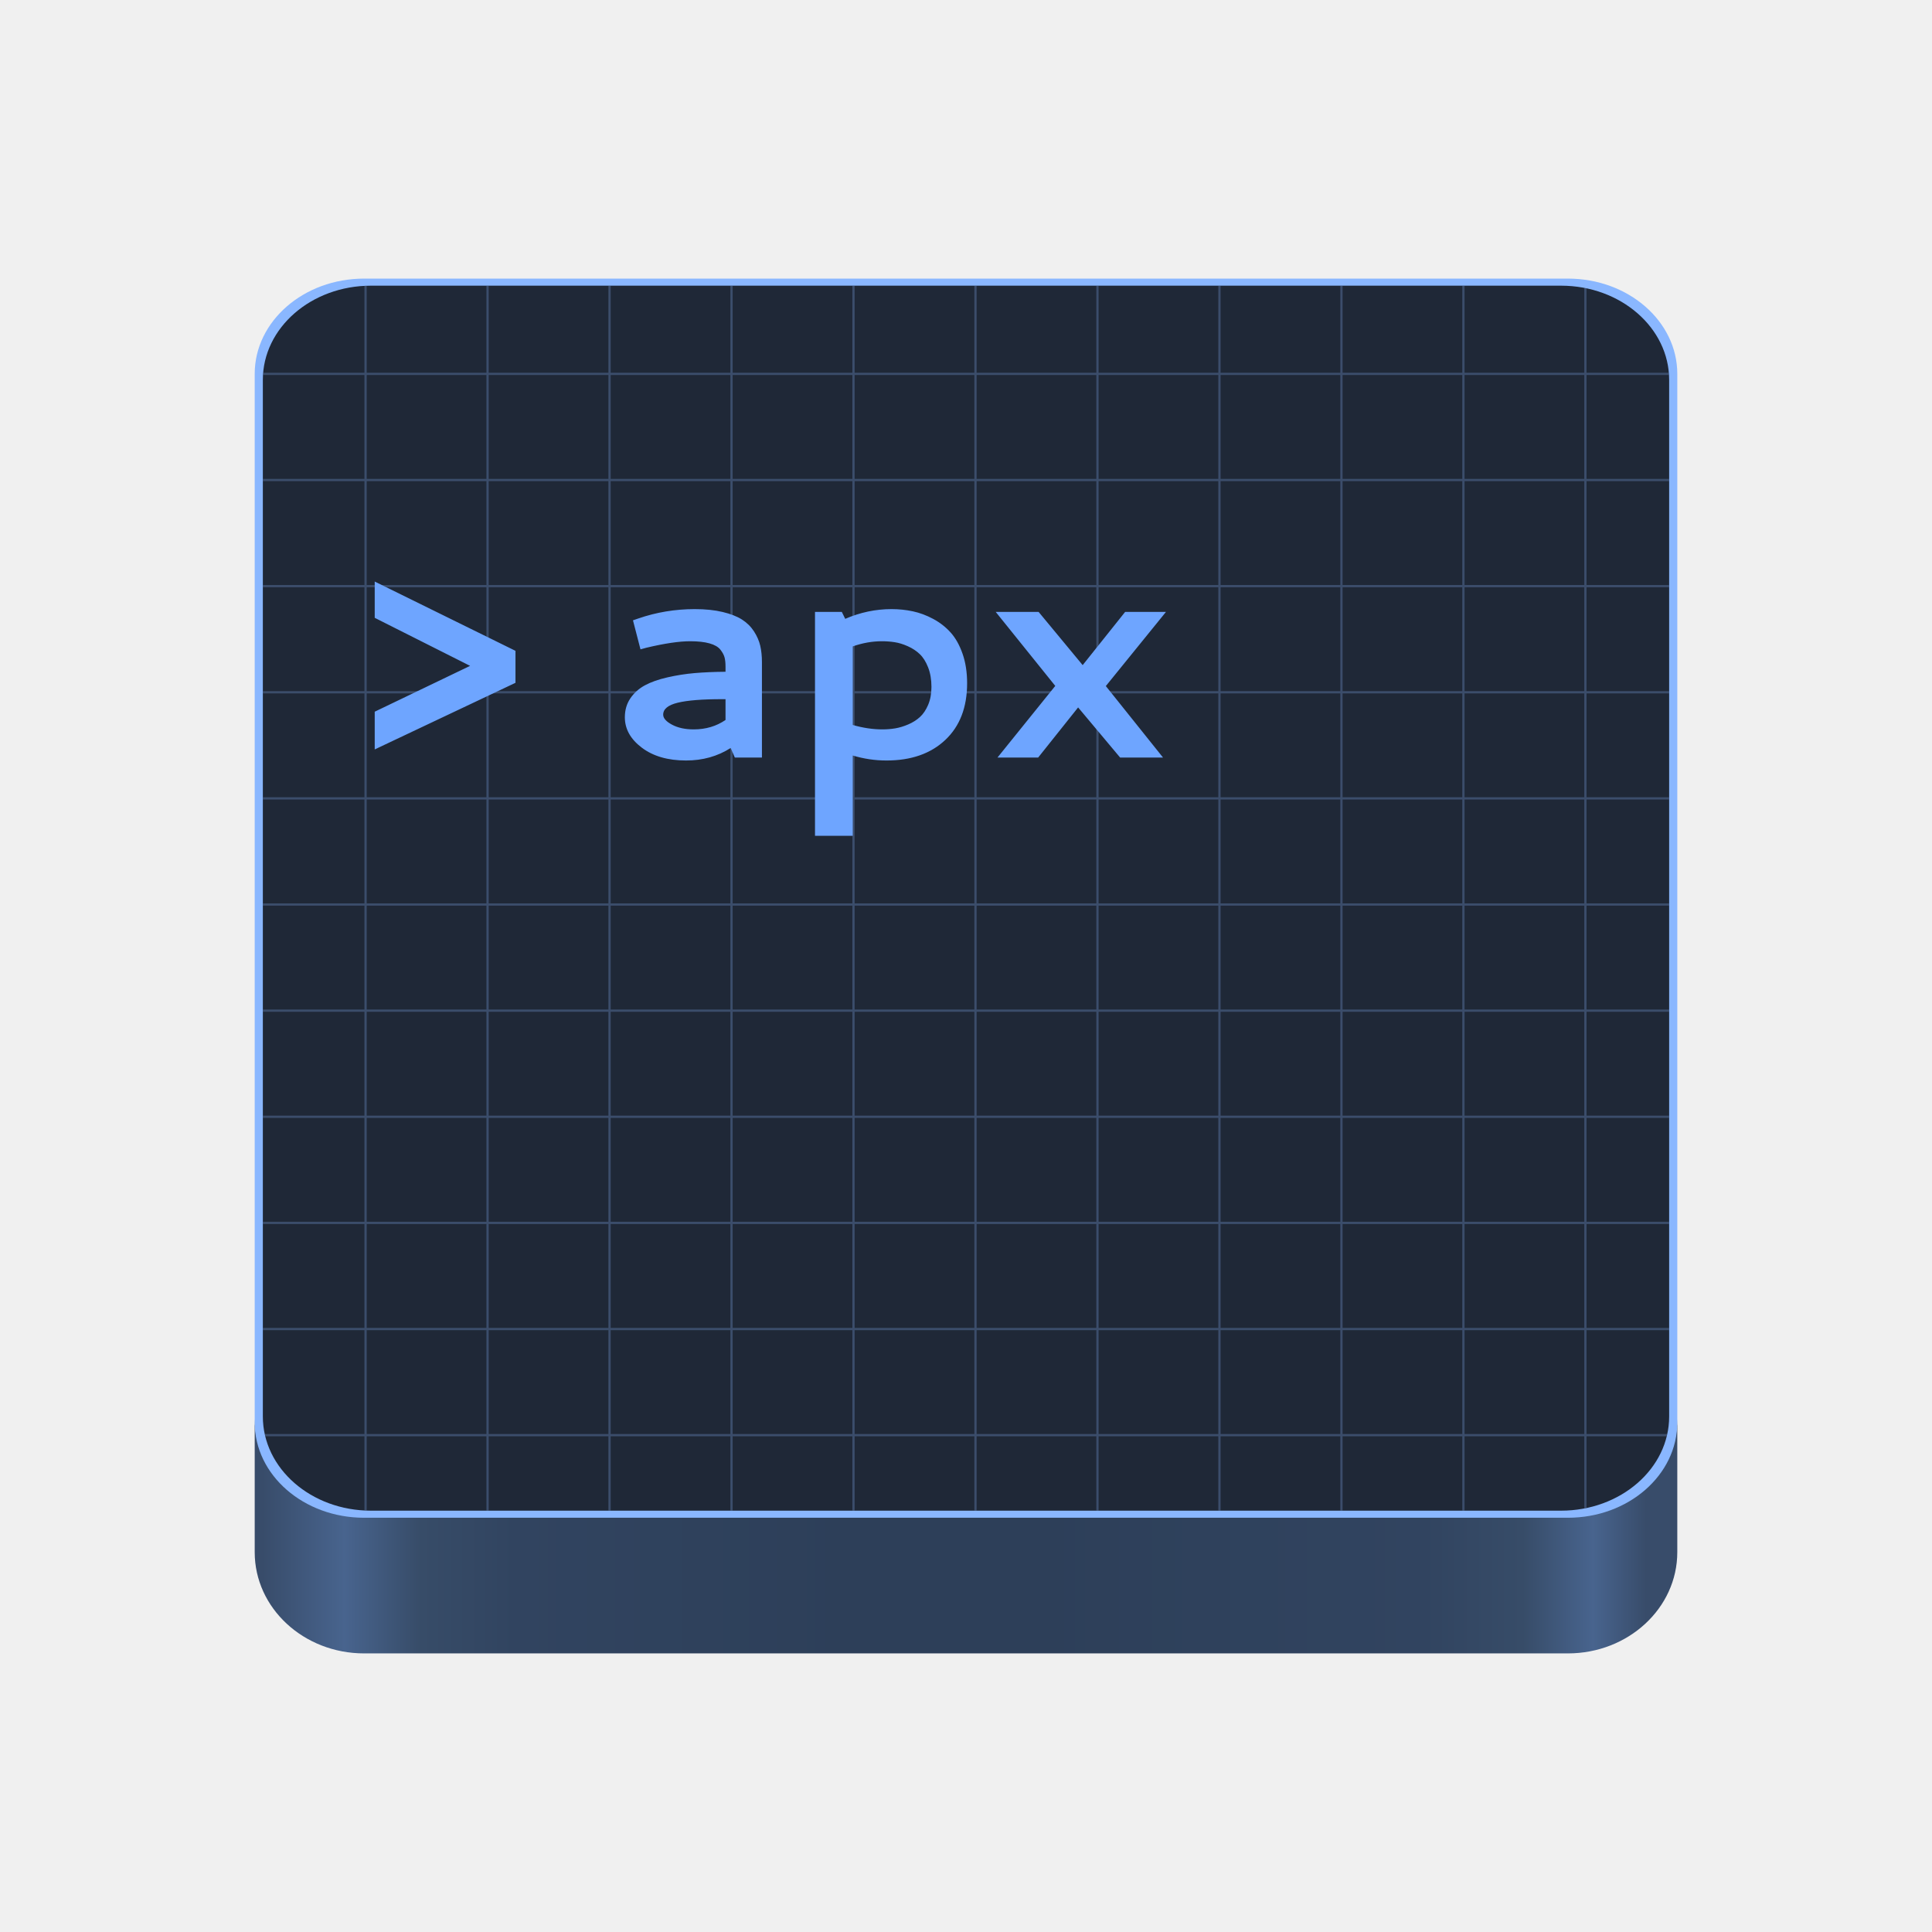
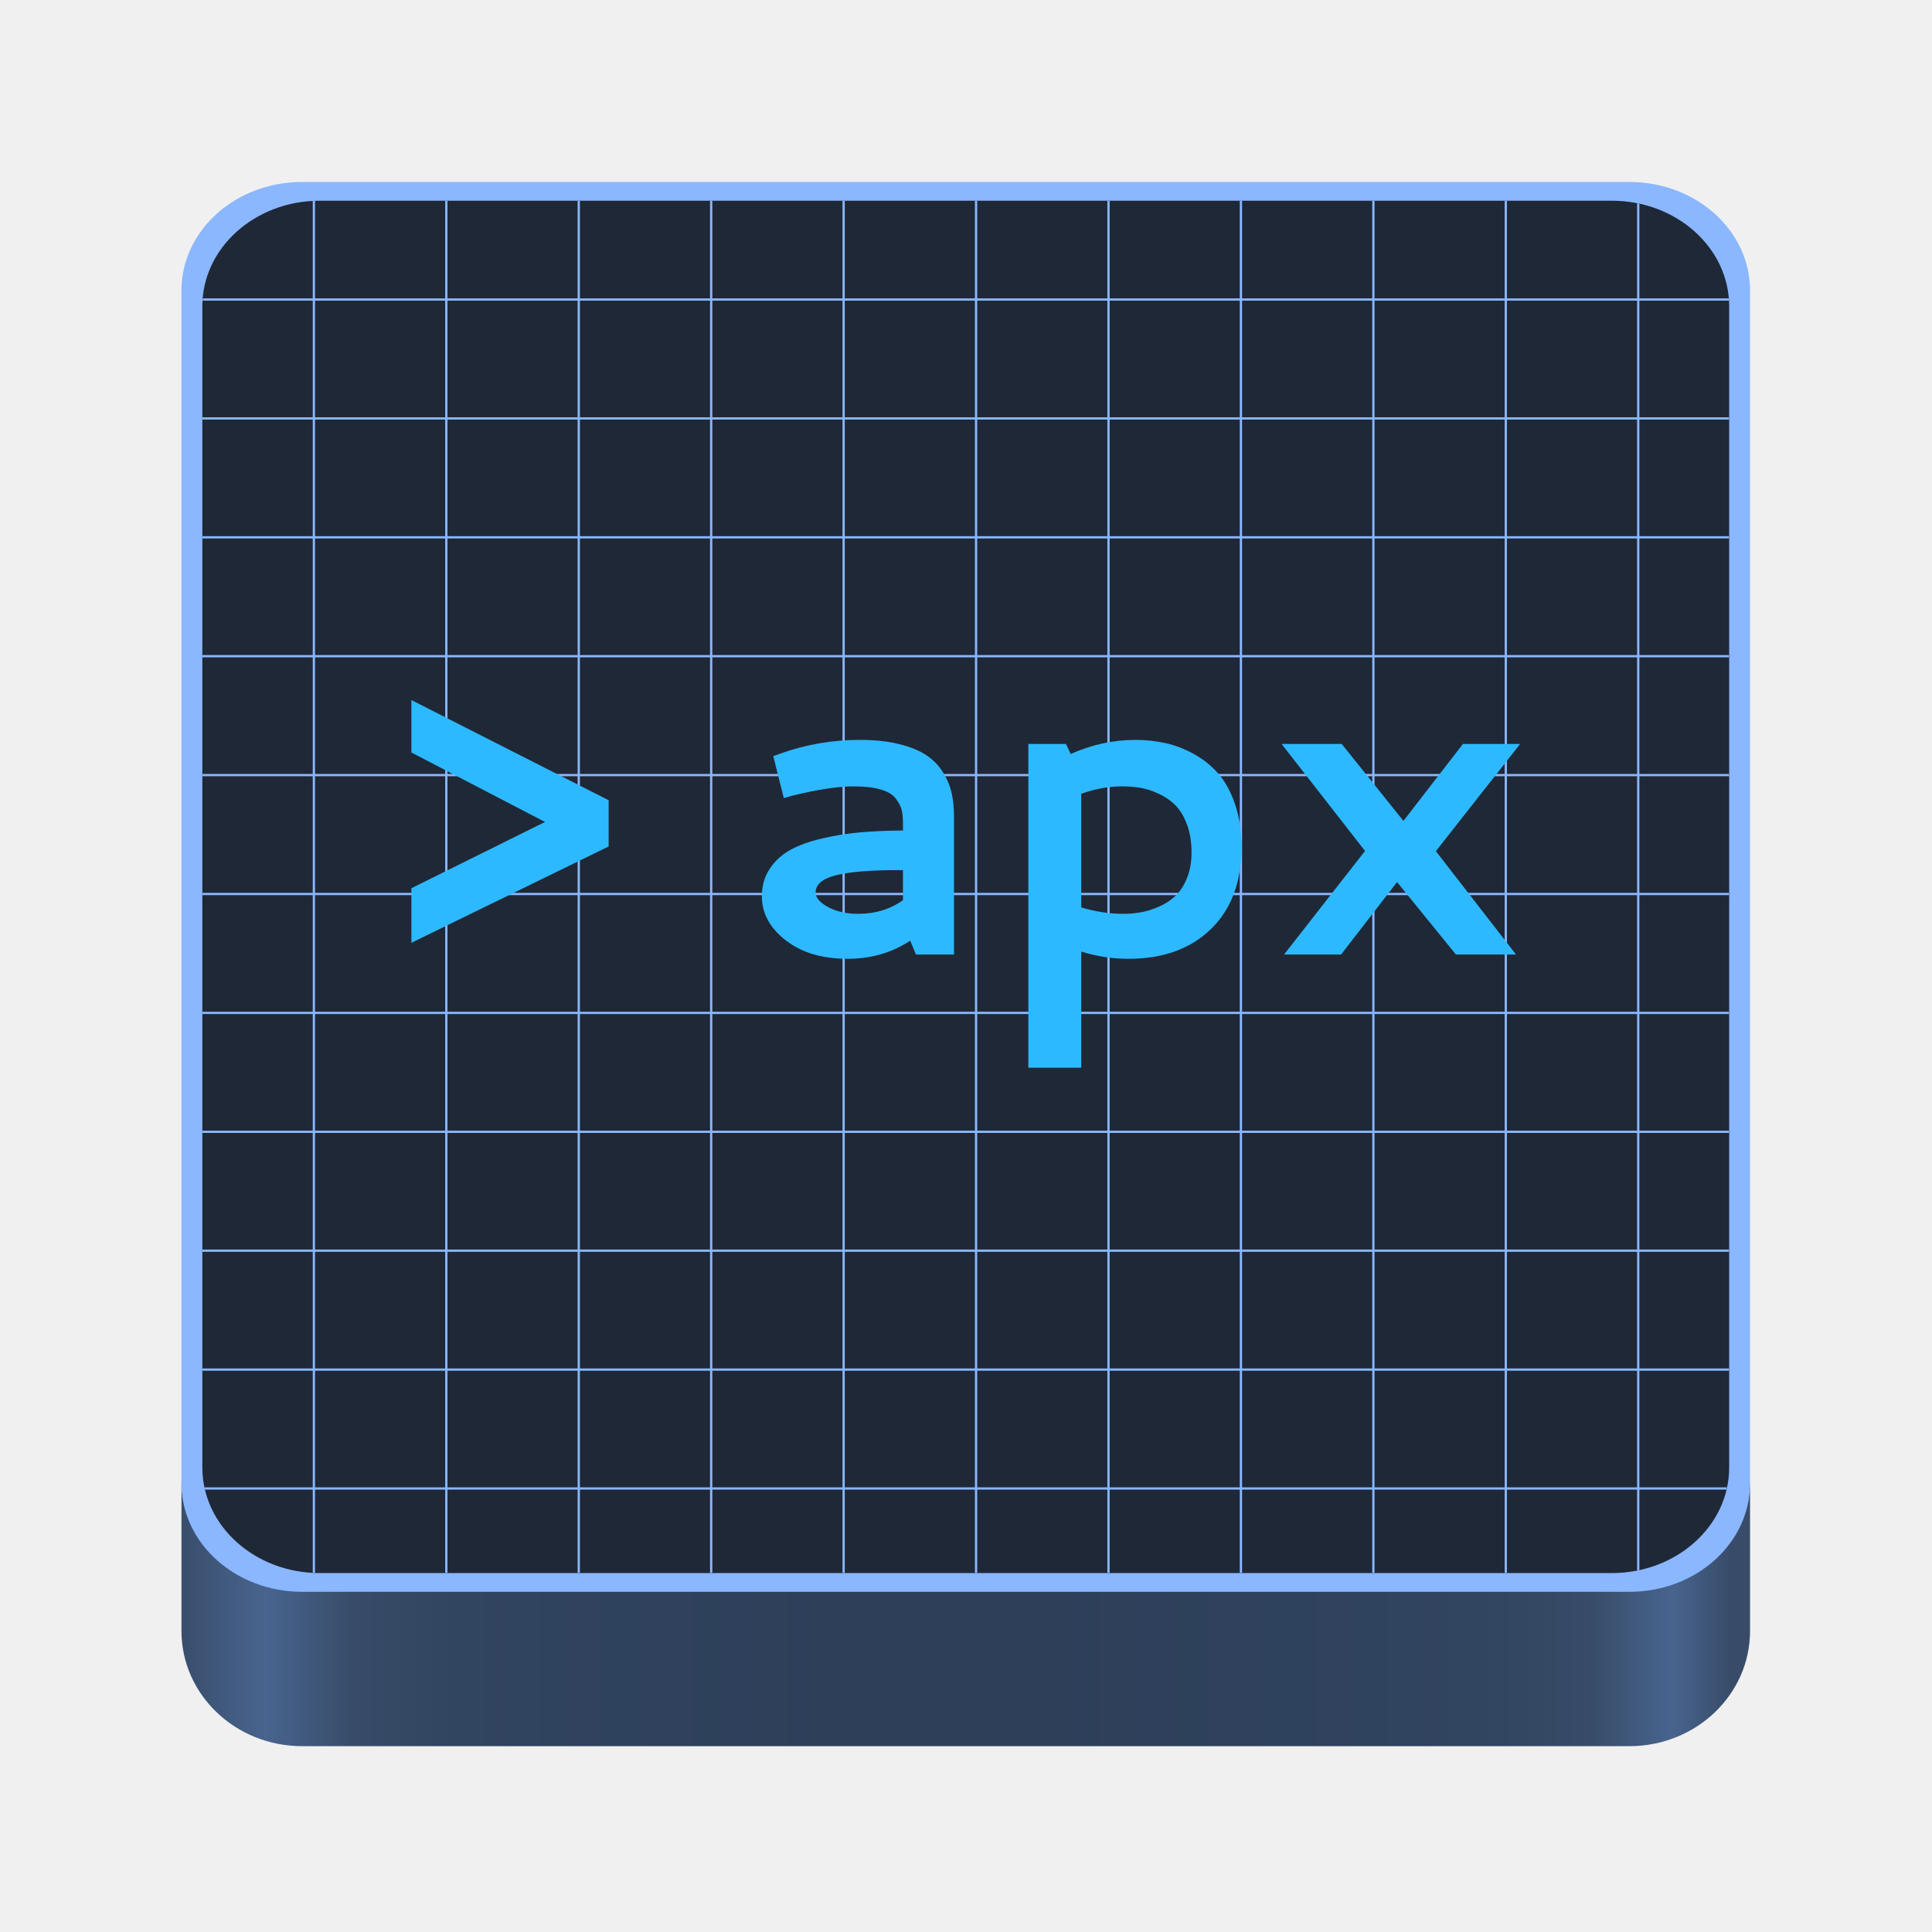
<svg xmlns="http://www.w3.org/2000/svg" style="isolation:isolate" viewBox="0 0 128 128" width="128pt" height="128pt">
  <defs>
-     <clipPath id="_clipPath_pd5fKczASpw3SUSKk5w3ySrjzSsovsG7">
+     <clipPath id="_clipPath_MyxOYuXOADfl4rGHa0zOeAd4GJIQw7dw">
      <rect width="128" height="128" />
    </clipPath>
  </defs>
-   <g clip-path="url(#_clipPath_pd5fKczASpw3SUSKk5w3ySrjzSsovsG7)">
-     <g>
-       <linearGradient id="_lgradient_0" x1="0" y1="0.5" x2="1" y2="0.5" gradientTransform="matrix(94.25,0,0,82.916,16.875,26.626)" gradientUnits="userSpaceOnUse">
-         <stop offset="0%" stop-opacity="1" style="stop-color:rgb(56,76,106)" />
-         <stop offset="5.833%" stop-opacity="1" style="stop-color:rgb(72,100,142)" />
-         <stop offset="11.25%" stop-opacity="1" style="stop-color:rgb(55,76,104)" />
-         <stop offset="17.917%" stop-opacity="1" style="stop-color:rgb(49,68,96)" />
-         <stop offset="41.667%" stop-opacity="1" style="stop-color:rgb(45,63,89)" />
-         <stop offset="55%" stop-opacity="1" style="stop-color:rgb(45,63,89)" />
-         <stop offset="82.5%" stop-opacity="1" style="stop-color:rgb(49,68,96)" />
-         <stop offset="89.583%" stop-opacity="1" style="stop-color:rgb(55,76,104)" />
-         <stop offset="94.583%" stop-opacity="1" style="stop-color:rgb(72,100,142)" />
-         <stop offset="98.333%" stop-opacity="1" style="stop-color:rgb(56,76,106)" />
-       </linearGradient>
-       <path d=" M 111.125 26.626 L 111.125 26.626 L 111.125 94.013 L 111.125 102.836 C 111.125 106.541 107.879 109.542 103.876 109.542 L 24.124 109.542 C 20.121 109.542 16.875 106.541 16.875 102.836 L 16.875 94.013 C 16.875 97.561 20.121 100.436 24.124 100.436 L 103.876 100.436 C 107.879 100.436 111.125 97.561 111.125 94.013 L 111.125 94.013 L 111.125 26.626 Z " fill="url(#_lgradient_0)" />
-       <path d=" M 24.124 18.458 L 103.876 18.458 C 107.879 18.458 111.125 21.283 111.125 24.77 L 111.125 94.243 C 111.125 97.73 107.879 100.555 103.876 100.555 L 24.124 100.555 C 20.121 100.555 16.875 97.73 16.875 94.243 L 16.875 24.77 C 16.875 21.283 20.121 18.458 24.124 18.458 Z " fill="rgb(138,183,255)" />
-       <path d=" M 24.58 18.927 L 103.42 18.927 C 107.377 18.927 110.586 21.72 110.586 25.168 L 110.586 93.846 C 110.586 97.293 107.377 100.086 103.42 100.086 L 24.58 100.086 C 20.623 100.086 17.414 97.293 17.414 93.846 L 17.414 25.168 C 17.414 21.72 20.623 18.927 24.58 18.927 Z " fill="rgb(31,40,55)" />
-       <clipPath id="_clipPath_kEk2ch8eTzljWY5sMsqWPvFHAHyGmYso">
-         <path d=" M 24.58 18.927 L 103.42 18.927 C 107.377 18.927 110.586 21.72 110.586 25.168 L 110.586 93.846 C 110.586 97.293 107.377 100.086 103.42 100.086 L 24.58 100.086 C 20.623 100.086 17.414 97.293 17.414 93.846 L 17.414 25.168 C 17.414 21.72 20.623 18.927 24.58 18.927 Z " fill="rgb(31,40,55)" />
-       </clipPath>
-       <g clip-path="url(#_clipPath_kEk2ch8eTzljWY5sMsqWPvFHAHyGmYso)">
-         <mask id="_mask_G7wMtDnM5SCutZcM0Am9egN4gax98apJ" x="-200%" y="-200%" width="400%" height="400%">
-           <rect x="-200%" y="-200%" width="400%" height="400%" style="fill:white;" />
-           <path d=" M 11.613 24.77 L 117.644 24.77 M 105.037 13.802 L 105.037 106.052 M 11.613 31.802 L 117.644 31.802 M 96.955 13.802 L 96.955 106.052 M 11.613 38.833 L 117.644 38.833 M 88.874 13.802 L 88.874 106.052 M 11.613 45.864 L 117.644 45.864 M 80.792 13.802 L 80.792 106.052 M 11.613 52.895 L 117.644 52.895 M 72.71 13.802 L 72.71 106.052 M 11.613 59.927 L 117.644 59.927 M 64.629 13.802 L 64.629 106.052 M 11.613 66.958 L 117.644 66.958 M 56.547 13.802 L 56.547 106.052 M 11.613 73.989 L 117.644 73.989 M 48.465 13.802 L 48.465 106.052 M 11.613 81.02 L 117.644 81.02 M 40.384 13.802 L 40.384 106.052 M 11.613 88.052 L 117.644 88.052 M 32.302 13.802 L 32.302 106.052 M 11.613 95.083 L 117.644 95.083 M 24.22 13.802 L 24.22 106.052" fill-rule="evenodd" fill="black" stroke="none" />
-         </mask>
-         <path d=" M 11.613 24.77 L 117.644 24.77 M 105.037 13.802 L 105.037 106.052 M 11.613 31.802 L 117.644 31.802 M 96.955 13.802 L 96.955 106.052 M 11.613 38.833 L 117.644 38.833 M 88.874 13.802 L 88.874 106.052 M 11.613 45.864 L 117.644 45.864 M 80.792 13.802 L 80.792 106.052 M 11.613 52.895 L 117.644 52.895 M 72.71 13.802 L 72.71 106.052 M 11.613 59.927 L 117.644 59.927 M 64.629 13.802 L 64.629 106.052 M 11.613 66.958 L 117.644 66.958 M 56.547 13.802 L 56.547 106.052 M 11.613 73.989 L 117.644 73.989 M 48.465 13.802 L 48.465 106.052 M 11.613 81.02 L 117.644 81.02 M 40.384 13.802 L 40.384 106.052 M 11.613 88.052 L 117.644 88.052 M 32.302 13.802 L 32.302 106.052 M 11.613 95.083 L 117.644 95.083 M 24.22 13.802 L 24.22 106.052" fill-rule="evenodd" fill="none" />
-         <path d=" M 11.613 24.77 L 117.644 24.77 M 105.037 13.802 L 105.037 106.052 M 11.613 31.802 L 117.644 31.802 M 96.955 13.802 L 96.955 106.052 M 11.613 38.833 L 117.644 38.833 M 88.874 13.802 L 88.874 106.052 M 11.613 45.864 L 117.644 45.864 M 80.792 13.802 L 80.792 106.052 M 11.613 52.895 L 117.644 52.895 M 72.71 13.802 L 72.71 106.052 M 11.613 59.927 L 117.644 59.927 M 64.629 13.802 L 64.629 106.052 M 11.613 66.958 L 117.644 66.958 M 56.547 13.802 L 56.547 106.052 M 11.613 73.989 L 117.644 73.989 M 48.465 13.802 L 48.465 106.052 M 11.613 81.02 L 117.644 81.02 M 40.384 13.802 L 40.384 106.052 M 11.613 88.052 L 117.644 88.052 M 32.302 13.802 L 32.302 106.052 M 11.613 95.083 L 117.644 95.083 M 24.22 13.802 L 24.22 106.052" fill-rule="evenodd" fill="none" mask="url(#_mask_G7wMtDnM5SCutZcM0Am9egN4gax98apJ)" vector-effect="non-scaling-stroke" stroke-width="0.2" stroke="rgb(138,183,255)" stroke-opacity="0.26" stroke-linejoin="miter" stroke-linecap="butt" stroke-miterlimit="4" />
+   <g clip-path="url(#_clipPath_MyxOYuXOADfl4rGHa0zOeAd4GJIQw7dw)">
+     <clipPath id="_clipPath_2kf2r1GlJPfD0v3X6DZTgZ7e2Xm9mMKs">
+       <rect x="0" y="0" width="128" height="128" transform="matrix(1,0,0,1,0,0)" fill="rgb(255,255,255)" />
+     </clipPath>
+     <g clip-path="url(#_clipPath_2kf2r1GlJPfD0v3X6DZTgZ7e2Xm9mMKs)">
+       <g>
+         <g>
+           <linearGradient id="_lgradient_3" x1="0" y1="0.5" x2="1" y2="0.5" gradientTransform="matrix(103.922,0,0,94.339,12.023,21.349)" gradientUnits="userSpaceOnUse">
+             <stop offset="0%" stop-opacity="1" style="stop-color:rgb(56,76,106)" />
+             <stop offset="5.833%" stop-opacity="1" style="stop-color:rgb(72,100,142)" />
+             <stop offset="11.25%" stop-opacity="1" style="stop-color:rgb(55,76,104)" />
+             <stop offset="17.917%" stop-opacity="1" style="stop-color:rgb(49,68,96)" />
+             <stop offset="41.667%" stop-opacity="1" style="stop-color:rgb(45,63,89)" />
+             <stop offset="55%" stop-opacity="1" style="stop-color:rgb(45,63,89)" />
+             <stop offset="82.5%" stop-opacity="1" style="stop-color:rgb(49,68,96)" />
+             <stop offset="89.583%" stop-opacity="1" style="stop-color:rgb(55,76,104)" />
+             <stop offset="94.583%" stop-opacity="1" style="stop-color:rgb(72,100,142)" />
+             <stop offset="98.333%" stop-opacity="1" style="stop-color:rgb(56,76,106)" />
+           </linearGradient>
+           <path d=" M 115.945 21.349 L 115.945 21.349 L 115.945 98.019 L 115.945 108.058 C 115.945 112.273 112.366 115.688 107.952 115.688 L 20.016 115.688 C 15.603 115.688 12.023 112.273 12.023 108.058 L 12.023 98.019 C 12.023 102.056 15.603 105.327 20.016 105.327 L 107.952 105.327 C 112.366 105.327 115.945 102.056 115.945 98.019 L 115.945 98.019 L 115.945 21.349 Z " fill="url(#_lgradient_3)" />
+           <path d=" M 20.016 12.056 L 107.952 12.056 C 112.366 12.056 115.945 15.27 115.945 19.237 L 115.945 98.281 C 115.945 102.248 112.366 105.462 107.952 105.462 L 20.016 105.462 C 15.603 105.462 12.023 102.248 12.023 98.281 L 12.023 19.237 C 12.023 15.27 15.603 12.056 20.016 12.056 Z " fill="rgb(138,183,255)" />
+           <path d=" M 21.186 13.298 L 106.782 13.298 C 111.079 13.298 114.562 16.427 114.562 20.29 L 114.562 97.229 C 114.562 101.091 111.079 104.22 106.782 104.22 L 21.186 104.22 C 16.89 104.22 13.406 101.091 13.406 97.229 L 13.406 20.29 C 13.406 16.427 16.89 13.298 21.186 13.298 Z " fill="rgb(31,40,55)" />
+           <clipPath id="_clipPath_NnvQs7QUFlzt8nc2DEW9ryZyUyhsXgFP">
+             <path d=" M 21.186 13.298 L 106.782 13.298 C 111.079 13.298 114.562 16.427 114.562 20.29 L 114.562 97.229 C 114.562 101.091 111.079 104.22 106.782 104.22 L 21.186 104.22 C 16.89 104.22 13.406 101.091 13.406 97.229 L 13.406 20.29 C 13.406 16.427 16.89 13.298 21.186 13.298 Z " fill="rgb(255,255,255)" />
+           </clipPath>
+           <g clip-path="url(#_clipPath_NnvQs7QUFlzt8nc2DEW9ryZyUyhsXgFP)">
+             <g>
+               <path d=" M 7.108 19.844 L 122.225 19.844 M 108.538 7.556 L 108.538 110.904 M 7.108 27.722 L 122.225 27.722 M 99.763 7.556 L 99.763 110.904 M 7.108 35.599 L 122.225 35.599 M 90.99 7.556 L 90.99 110.904 M 7.108 43.475 L 122.225 43.475 M 82.215 7.556 L 82.215 110.904 M 7.108 51.352 L 122.225 51.352 M 73.441 7.556 L 73.441 110.904 M 7.108 59.23 L 122.225 59.23 M 64.667 7.556 L 64.667 110.904 M 7.108 67.107 L 122.225 67.107 M 55.893 7.556 L 55.893 110.904 M 7.108 74.984 L 122.225 74.984 M 47.118 7.556 L 47.118 110.904 M 7.108 82.861 L 122.225 82.861 M 38.345 7.556 L 38.345 110.904 M 7.108 90.738 L 122.225 90.738 M 29.57 7.556 L 29.57 110.904 M 7.108 98.615 L 122.225 98.615 M 20.795 7.556 L 20.795 110.904" fill-rule="evenodd" fill="none" />
+               <clipPath id="_clipPath_cMqT3zLe5IIohsjKrqfHOLr2niYsJQJV">
+                 <path d=" M -283.438 -294.702 L 272.438 -294.702 L 272.438 278.89 L -283.438 278.89 L -283.438 -294.702 Z  M 7.108 19.844 L 122.225 19.844 L 7.108 19.844 L 7.108 19.844 Z  M 108.538 7.556 L 108.538 110.904 L 108.538 7.556 L 108.538 7.556 Z  M 7.108 27.722 L 122.225 27.722 L 7.108 27.722 L 7.108 27.722 Z  M 99.763 7.556 L 99.763 110.904 L 99.763 7.556 L 99.763 7.556 Z  M 7.108 35.599 L 122.225 35.599 L 7.108 35.599 L 7.108 35.599 Z  M 90.99 7.556 L 90.99 110.904 L 90.99 7.556 L 90.99 7.556 Z  M 7.108 43.475 L 122.225 43.475 L 7.108 43.475 L 7.108 43.475 Z  M 82.215 7.556 L 82.215 110.904 L 82.215 7.556 L 82.215 7.556 Z  M 7.108 51.352 L 122.225 51.352 L 7.108 51.352 L 7.108 51.352 Z  M 73.441 7.556 L 73.441 110.904 L 73.441 7.556 L 73.441 7.556 Z  M 7.108 59.23 L 122.225 59.23 L 7.108 59.23 L 7.108 59.23 Z  M 64.667 7.556 L 64.667 110.904 L 64.667 7.556 L 64.667 7.556 Z  M 7.108 67.107 L 122.225 67.107 L 7.108 67.107 L 7.108 67.107 Z  M 55.893 7.556 L 55.893 110.904 L 55.893 7.556 L 55.893 7.556 Z  M 7.108 74.984 L 122.225 74.984 L 7.108 74.984 L 7.108 74.984 Z  M 47.118 7.556 L 47.118 110.904 L 47.118 7.556 L 47.118 7.556 Z  M 7.108 82.861 L 122.225 82.861 L 7.108 82.861 L 7.108 82.861 Z  M 38.345 7.556 L 38.345 110.904 L 38.345 7.556 L 38.345 7.556 Z  M 7.108 90.738 L 122.225 90.738 L 7.108 90.738 L 7.108 90.738 Z  M 29.57 7.556 L 29.57 110.904 L 29.57 7.556 L 29.57 7.556 Z  M 7.108 98.615 L 122.225 98.615 L 7.108 98.615 L 7.108 98.615 Z  M 20.795 7.556 L 20.795 110.904 L 20.795 7.556 L 20.795 7.556 Z " fill-rule="evenodd" fill="rgb(255,255,255)" />
+               </clipPath>
+               <g clip-path="url(#_clipPath_cMqT3zLe5IIohsjKrqfHOLr2niYsJQJV)">
+                 <mask id="_mask_7I0sE9IGSs3SLLQCudtRG6dyTk9q4HCy" x="-200%" y="-200%" width="400%" height="400%">
+                   <rect x="-200%" y="-200%" width="400%" height="400%" style="fill:white;" />
+                   <path d=" M 7.108 19.844 L 122.225 19.844 M 108.538 7.556 L 108.538 110.904 M 7.108 27.722 L 122.225 27.722 M 99.763 7.556 L 99.763 110.904 M 7.108 35.599 L 122.225 35.599 M 90.99 7.556 L 90.99 110.904 M 7.108 43.475 L 122.225 43.475 M 82.215 7.556 L 82.215 110.904 M 7.108 51.352 L 122.225 51.352 M 73.441 7.556 L 73.441 110.904 M 7.108 59.23 L 122.225 59.23 M 64.667 7.556 L 64.667 110.904 M 7.108 67.107 L 122.225 67.107 M 55.893 7.556 L 55.893 110.904 M 7.108 74.984 L 122.225 74.984 M 47.118 7.556 L 47.118 110.904 M 7.108 82.861 L 122.225 82.861 M 38.345 7.556 L 38.345 110.904 M 7.108 90.738 L 122.225 90.738 M 29.57 7.556 L 29.57 110.904 M 7.108 98.615 L 122.225 98.615 M 20.795 7.556 L 20.795 110.904" fill-rule="evenodd" fill="black" stroke="none" />
+                 </mask>
+                 <path d=" M 7.108 19.844 L 122.225 19.844 M 108.538 7.556 L 108.538 110.904 M 7.108 27.722 L 122.225 27.722 M 99.763 7.556 L 99.763 110.904 M 7.108 35.599 L 122.225 35.599 M 90.99 7.556 L 90.99 110.904 M 7.108 43.475 L 122.225 43.475 M 82.215 7.556 L 82.215 110.904 M 7.108 51.352 L 122.225 51.352 M 73.441 7.556 L 73.441 110.904 M 7.108 59.23 L 122.225 59.23 M 64.667 7.556 L 64.667 110.904 M 7.108 67.107 L 122.225 67.107 M 55.893 7.556 L 55.893 110.904 M 7.108 74.984 L 122.225 74.984 M 47.118 7.556 L 47.118 110.904 M 7.108 82.861 L 122.225 82.861 M 38.345 7.556 L 38.345 110.904 M 7.108 90.738 L 122.225 90.738 M 29.57 7.556 L 29.57 110.904 M 7.108 98.615 L 122.225 98.615 M 20.795 7.556 L 20.795 110.904" fill-rule="evenodd" fill="none" />
+                 <path d=" M 7.108 19.844 L 122.225 19.844 M 108.538 7.556 L 108.538 110.904 M 7.108 27.722 L 122.225 27.722 M 99.763 7.556 L 99.763 110.904 M 7.108 35.599 L 122.225 35.599 M 90.99 7.556 L 90.99 110.904 M 7.108 43.475 L 122.225 43.475 M 82.215 7.556 L 82.215 110.904 M 7.108 51.352 L 122.225 51.352 M 73.441 7.556 L 73.441 110.904 M 7.108 59.23 L 122.225 59.23 M 64.667 7.556 L 64.667 110.904 M 7.108 67.107 L 122.225 67.107 M 55.893 7.556 L 55.893 110.904 M 7.108 74.984 L 122.225 74.984 M 47.118 7.556 L 47.118 110.904 M 7.108 82.861 L 122.225 82.861 M 38.345 7.556 L 38.345 110.904 M 7.108 90.738 L 122.225 90.738 M 29.57 7.556 L 29.57 110.904 M 7.108 98.615 L 122.225 98.615 M 20.795 7.556 L 20.795 110.904" fill-rule="evenodd" fill="none" mask="url(#_mask_7I0sE9IGSs3SLLQCudtRG6dyTk9q4HCy)" vector-effect="non-scaling-stroke" stroke-width="0.2" stroke="rgb(138,183,255)" stroke-opacity="26" stroke-linejoin="miter" stroke-linecap="butt" stroke-miterlimit="4" />
+               </g>
+             </g>
+           </g>
+         </g>
+         <path d=" M 56.964 49.02 L 56.964 49.02 L 56.964 49.02 Q 58.442 49.02 59.558 49.296 L 59.558 49.296 L 59.558 49.296 Q 60.673 49.571 61.357 50.024 L 61.357 50.024 L 61.357 50.024 Q 62.041 50.475 62.465 51.153 L 62.465 51.153 L 62.465 51.153 Q 62.89 51.831 63.047 52.529 L 63.047 52.529 L 63.047 52.529 Q 63.204 53.229 63.204 54.09 L 63.204 54.09 L 63.204 63.24 L 60.687 63.24 L 60.303 62.323 L 60.303 62.323 Q 58.483 63.523 56.157 63.523 L 56.157 63.523 L 56.157 63.523 Q 53.626 63.523 52.051 62.294 L 52.051 62.294 L 52.051 62.294 Q 50.477 61.066 50.477 59.385 L 50.477 59.385 L 50.477 59.385 Q 50.477 58.341 50.992 57.564 L 50.992 57.564 L 50.992 57.564 Q 51.505 56.788 52.34 56.321 L 52.34 56.321 L 52.34 56.321 Q 53.173 55.855 54.433 55.559 L 54.433 55.559 L 54.433 55.559 Q 55.692 55.262 56.957 55.149 L 56.957 55.149 L 56.957 55.149 Q 58.224 55.037 59.824 55.022 L 59.824 55.022 L 59.824 54.542 L 59.824 54.542 Q 59.824 54.006 59.736 53.653 L 59.736 53.653 L 59.736 53.653 Q 59.646 53.299 59.346 52.904 L 59.346 52.904 L 59.346 52.904 Q 59.045 52.509 58.34 52.304 L 58.34 52.304 L 58.34 52.304 Q 57.635 52.099 56.541 52.099 L 56.541 52.099 L 56.541 52.099 Q 55.008 52.099 52.476 52.72 L 52.476 52.72 L 51.929 52.875 L 51.231 50.094 L 51.709 49.924 L 51.709 49.924 Q 54.241 49.02 56.964 49.02 Z  M 59.824 59.639 L 59.824 59.639 L 59.824 57.648 L 59.496 57.648 L 59.496 57.648 Q 56.731 57.648 55.383 57.988 L 55.383 57.988 L 55.383 57.988 Q 54.037 58.326 54.037 59.132 L 54.037 59.132 L 54.037 59.132 Q 54.037 59.639 54.856 60.092 L 54.856 60.092 L 54.856 60.092 Q 55.678 60.543 56.869 60.543 L 56.869 60.543 L 56.869 60.543 Q 58.552 60.543 59.824 59.639 Z  M 75.232 49.02 L 75.232 49.02 L 75.232 49.02 Q 76.26 49.02 77.217 49.233 L 77.217 49.233 L 77.217 49.233 Q 78.175 49.444 79.106 49.96 L 79.106 49.96 L 79.106 49.96 Q 80.036 50.475 80.72 51.258 L 80.72 51.258 L 80.72 51.258 Q 81.405 52.042 81.828 53.293 L 81.828 53.293 L 81.828 53.293 Q 82.253 54.542 82.253 56.124 L 82.253 56.124 L 82.253 56.124 Q 82.253 59.583 80.228 61.552 L 80.228 61.552 L 80.228 61.552 Q 78.203 63.523 74.767 63.523 L 74.767 63.523 L 74.767 63.523 Q 73.167 63.523 71.634 63.043 L 71.634 63.043 L 71.634 70.738 L 68.131 70.738 L 68.131 49.289 L 70.621 49.289 L 70.936 49.953 L 70.936 49.953 Q 73.03 49.02 75.232 49.02 Z  M 74.344 52.099 L 74.344 52.099 L 74.344 52.099 Q 72.989 52.099 71.634 52.593 L 71.634 52.593 L 71.634 60.119 L 71.634 60.119 Q 73.058 60.543 74.385 60.543 L 74.385 60.543 L 74.385 60.543 Q 75 60.543 75.576 60.445 L 75.576 60.445 L 75.576 60.445 Q 76.15 60.346 76.78 60.07 L 76.78 60.07 L 76.78 60.07 Q 77.409 59.795 77.874 59.357 L 77.874 59.357 L 77.874 59.357 Q 78.339 58.919 78.64 58.177 L 78.64 58.177 L 78.64 58.177 Q 78.942 57.437 78.942 56.477 L 78.942 56.477 L 78.942 56.477 Q 78.942 55.417 78.633 54.606 L 78.633 54.606 L 78.633 54.606 Q 78.325 53.793 77.86 53.335 L 77.86 53.335 L 77.86 53.335 Q 77.395 52.875 76.751 52.579 L 76.751 52.579 L 76.751 52.579 Q 76.108 52.282 75.534 52.191 L 75.534 52.191 L 75.534 52.191 Q 74.959 52.099 74.344 52.099 Z  M 90.436 56.377 L 84.908 49.289 L 88.891 49.289 L 92.981 54.386 L 96.923 49.289 L 100.713 49.289 L 95.131 56.392 L 100.44 63.24 L 96.458 63.24 L 92.558 58.439 L 88.849 63.24 L 85.072 63.24 L 90.436 56.377 L 90.436 56.377 Z  M 27.255 49.854 L 27.255 46.38 L 40.324 53.017 L 40.324 56.081 L 27.255 62.463 L 27.255 58.848 L 36.11 54.457 L 27.255 49.854 L 27.255 49.854 Z " fill="rgb(45,185,255)" />
      </g>
    </g>
-     <path d=" M 46.027 40.355 L 46.027 40.355 L 46.027 40.355 Q 47.082 40.355 47.878 40.546 L 47.878 40.546 L 47.878 40.546 Q 48.674 40.736 49.162 41.049 L 49.162 41.049 L 49.162 41.049 Q 49.65 41.361 49.953 41.83 L 49.953 41.83 L 49.953 41.83 Q 50.256 42.299 50.368 42.782 L 50.368 42.782 L 50.368 42.782 Q 50.48 43.266 50.48 43.861 L 50.48 43.861 L 50.48 50.189 L 48.684 50.189 L 48.41 49.555 L 48.41 49.555 Q 47.111 50.385 45.451 50.385 L 45.451 50.385 L 45.451 50.385 Q 43.645 50.385 42.521 49.535 L 42.521 49.535 L 42.521 49.535 Q 41.398 48.686 41.398 47.523 L 41.398 47.523 L 41.398 47.523 Q 41.398 46.801 41.765 46.264 L 41.765 46.264 L 41.765 46.264 Q 42.131 45.727 42.727 45.404 L 42.727 45.404 L 42.727 45.404 Q 43.322 45.082 44.221 44.877 L 44.221 44.877 L 44.221 44.877 Q 45.119 44.672 46.022 44.594 L 46.022 44.594 L 46.022 44.594 Q 46.926 44.516 48.068 44.506 L 48.068 44.506 L 48.068 44.174 L 48.068 44.174 Q 48.068 43.803 48.005 43.559 L 48.005 43.559 L 48.005 43.559 Q 47.941 43.314 47.727 43.041 L 47.727 43.041 L 47.727 43.041 Q 47.512 42.768 47.009 42.626 L 47.009 42.626 L 47.009 42.626 Q 46.506 42.484 45.725 42.484 L 45.725 42.484 L 45.725 42.484 Q 44.631 42.484 42.824 42.914 L 42.824 42.914 L 42.434 43.021 L 41.936 41.098 L 42.277 40.98 L 42.277 40.98 Q 44.084 40.355 46.027 40.355 Z  M 48.068 47.699 L 48.068 47.699 L 48.068 46.322 L 47.834 46.322 L 47.834 46.322 Q 45.861 46.322 44.899 46.557 L 44.899 46.557 L 44.899 46.557 Q 43.938 46.791 43.938 47.348 L 43.938 47.348 L 43.938 47.348 Q 43.938 47.699 44.523 48.012 L 44.523 48.012 L 44.523 48.012 Q 45.109 48.324 45.959 48.324 L 45.959 48.324 L 45.959 48.324 Q 47.16 48.324 48.068 47.699 Z  M 59.064 40.355 L 59.064 40.355 L 59.064 40.355 Q 59.797 40.355 60.48 40.502 L 60.48 40.502 L 60.48 40.502 Q 61.164 40.648 61.828 41.005 L 61.828 41.005 L 61.828 41.005 Q 62.492 41.361 62.98 41.903 L 62.98 41.903 L 62.98 41.903 Q 63.469 42.445 63.771 43.31 L 63.771 43.31 L 63.771 43.31 Q 64.074 44.174 64.074 45.268 L 64.074 45.268 L 64.074 45.268 Q 64.074 47.66 62.629 49.022 L 62.629 49.022 L 62.629 49.022 Q 61.184 50.385 58.732 50.385 L 58.732 50.385 L 58.732 50.385 Q 57.59 50.385 56.496 50.053 L 56.496 50.053 L 56.496 55.375 L 53.996 55.375 L 53.996 40.541 L 55.773 40.541 L 55.998 41 L 55.998 41 Q 57.492 40.355 59.064 40.355 Z  M 58.43 42.484 L 58.43 42.484 L 58.43 42.484 Q 57.463 42.484 56.496 42.826 L 56.496 42.826 L 56.496 48.031 L 56.496 48.031 Q 57.512 48.324 58.459 48.324 L 58.459 48.324 L 58.459 48.324 Q 58.898 48.324 59.309 48.256 L 59.309 48.256 L 59.309 48.256 Q 59.719 48.188 60.168 47.997 L 60.168 47.997 L 60.168 47.997 Q 60.617 47.807 60.949 47.504 L 60.949 47.504 L 60.949 47.504 Q 61.281 47.201 61.496 46.688 L 61.496 46.688 L 61.496 46.688 Q 61.711 46.176 61.711 45.512 L 61.711 45.512 L 61.711 45.512 Q 61.711 44.779 61.491 44.218 L 61.491 44.218 L 61.491 44.218 Q 61.271 43.656 60.939 43.339 L 60.939 43.339 L 60.939 43.339 Q 60.607 43.021 60.148 42.816 L 60.148 42.816 L 60.148 42.816 Q 59.689 42.611 59.279 42.548 L 59.279 42.548 L 59.279 42.548 Q 58.869 42.484 58.43 42.484 Z  M 69.914 45.443 L 65.969 40.541 L 68.811 40.541 L 71.73 44.066 L 74.543 40.541 L 77.248 40.541 L 73.264 45.453 L 77.053 50.189 L 74.211 50.189 L 71.428 46.869 L 68.781 50.189 L 66.086 50.189 L 69.914 45.443 L 69.914 45.443 Z  M 24.826 40.932 L 24.826 38.529 L 34.152 43.119 L 34.152 45.238 L 24.826 49.652 L 24.826 47.152 L 31.145 44.115 L 24.826 40.932 L 24.826 40.932 Z " fill="rgb(110,165,255)" />
  </g>
</svg>
